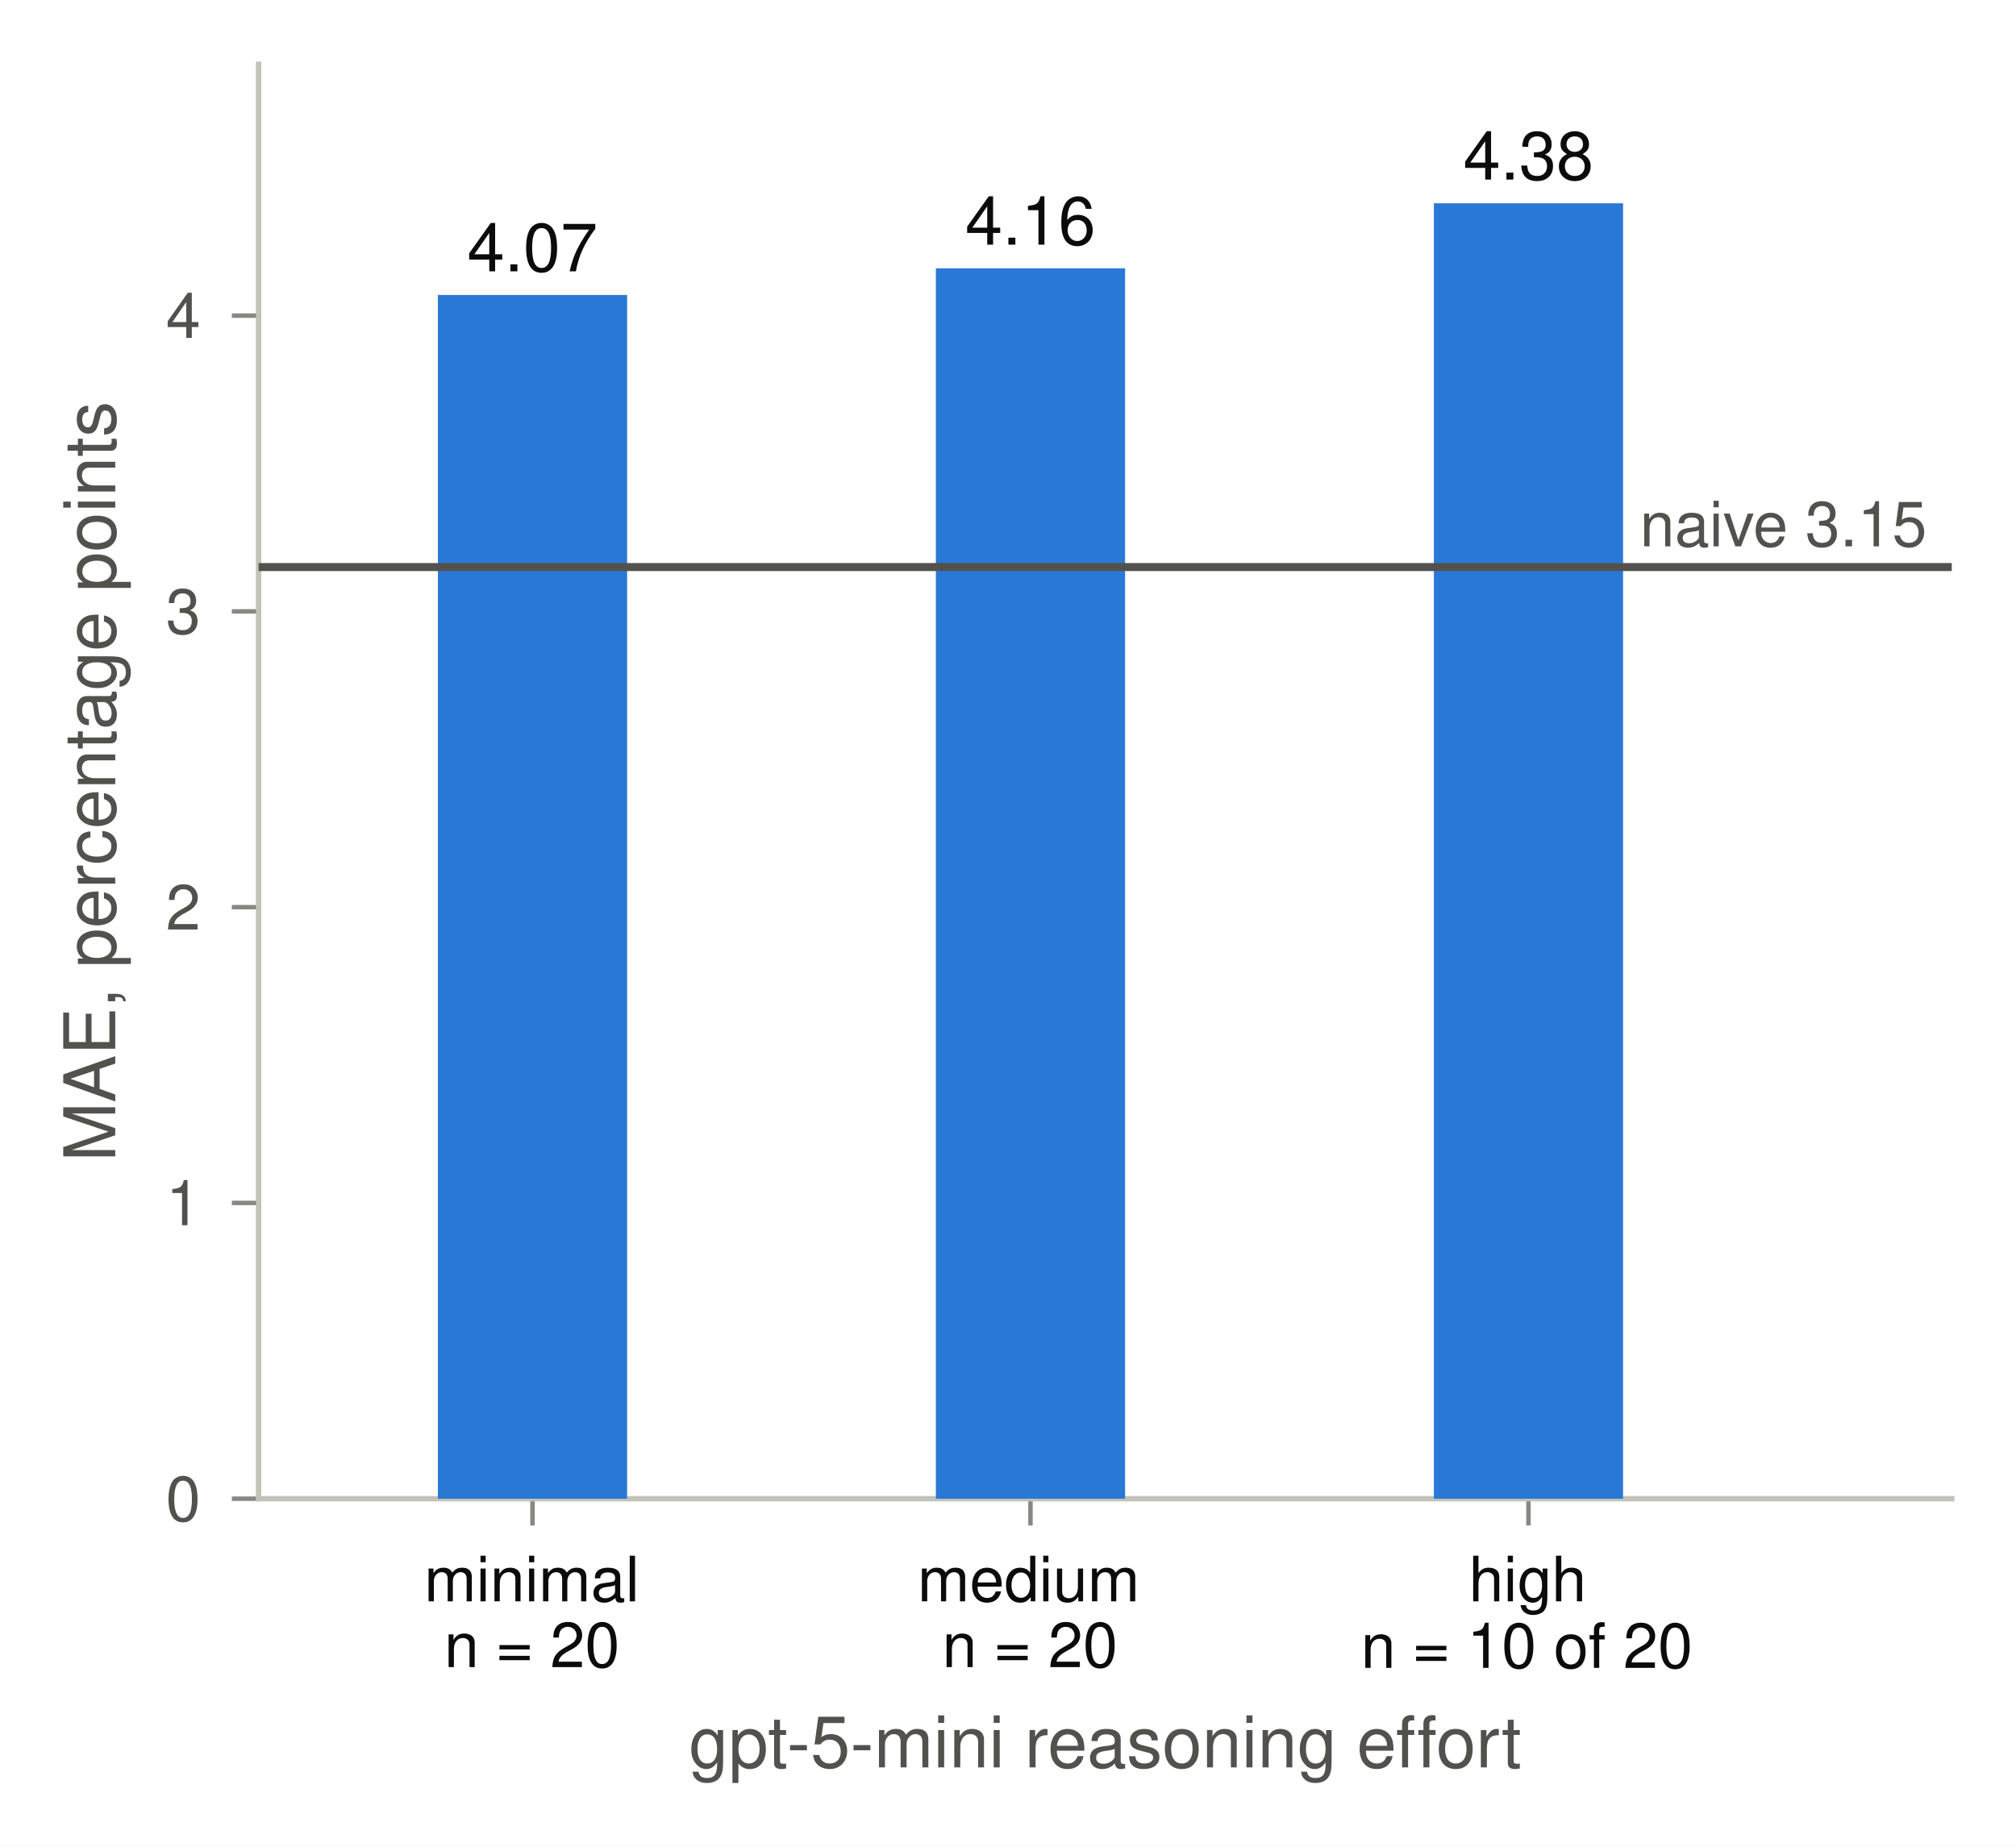
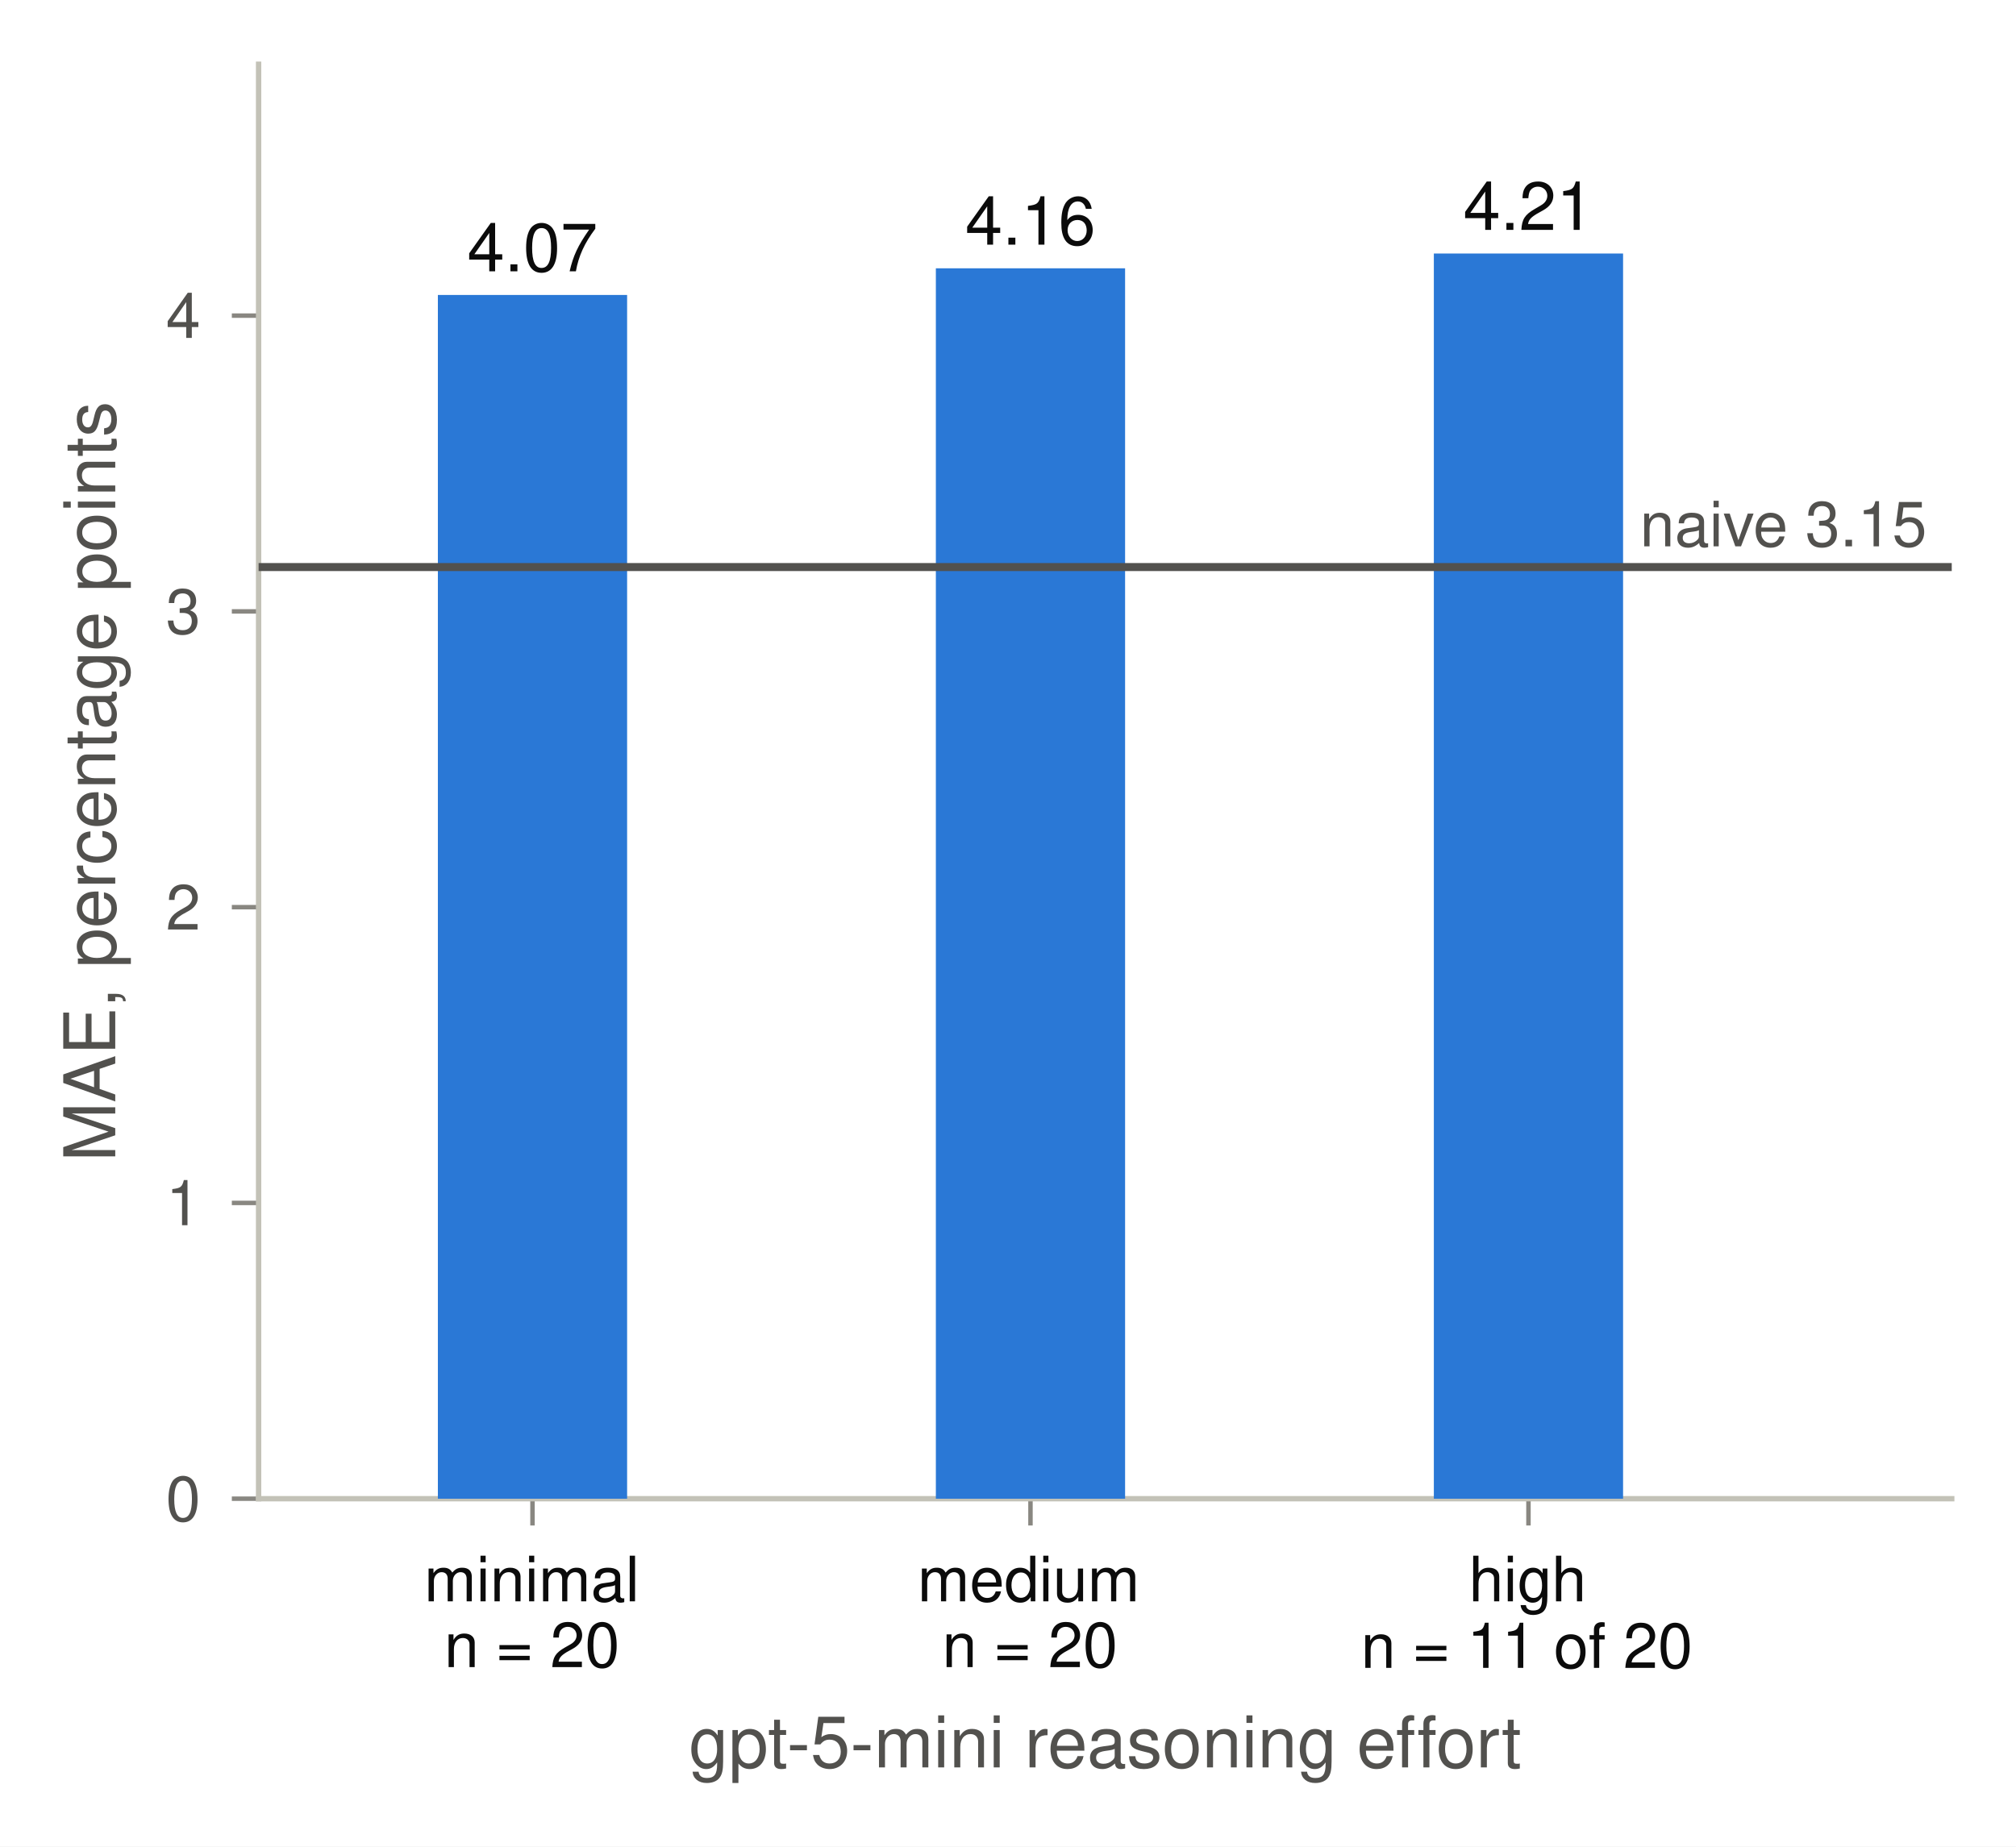
<svg xmlns="http://www.w3.org/2000/svg" xmlns:xlink="http://www.w3.org/1999/xlink" width="225.897pt" height="206.964pt" viewBox="0 0 225.897 206.964" version="1.1">
  <defs>
    <style type="text/css">*{stroke-linejoin: round; stroke-linecap: butt}</style>
  </defs>
  <g id="figure_1">
    <g id="patch_1">
      <path d="M 0 206.964  L 225.897 206.964  L 225.897 0  L 0 0  z " style="fill: #ffffff" />
    </g>
    <g id="axes_1">
      <g id="patch_2">
        <path d="M 28.977 167.976  L 218.697 167.976  L 218.697 7.2  L 28.977 7.2  z " style="fill: #ffffff" />
      </g>
      <g id="matplotlib.axis_1">
        <g id="xtick_1">
          <g id="line2d_1">
            <defs>
-               <path id="m0bd03a997d" d="M 0 0  L 0 3  " style="stroke: #898781; stroke-width: 0.5" />
+               <path id="m384e7f444e" d="M 0 0  L 0 3  " style="stroke: #898781; stroke-width: 0.5" />
            </defs>
            <g>
-               <use xlink:href="#m0bd03a997d" x="59.667" y="167.976" style="fill: #898781; stroke: #898781; stroke-width: 0.5" />
+               <use xlink:href="#m384e7f444e" x="59.667" y="167.976" style="fill: #898781; stroke: #898781; stroke-width: 0.5" />
            </g>
          </g>
          <g id="text_1">
            <text style="font-size: 7px; font-family: 'Helvetica Neue', 'Helvetica', 'Arial', 'DejaVu Sans'; fill: #0b0b0b" transform="translate(47.53906 179.4744)">minimal</text>
            <text style="font-size: 7px; font-family: 'Helvetica Neue', 'Helvetica', 'Arial', 'DejaVu Sans'; fill: #0b0b0b" transform="translate(49.78344 186.8518)">n = 20</text>
          </g>
        </g>
        <g id="xtick_2">
          <g id="line2d_2">
            <g>
-               <use xlink:href="#m0bd03a997d" x="115.467" y="167.976" style="fill: #898781; stroke: #898781; stroke-width: 0.5" />
+               <use xlink:href="#m384e7f444e" x="115.467" y="167.976" style="fill: #898781; stroke: #898781; stroke-width: 0.5" />
            </g>
          </g>
          <g id="text_2">
            <text style="font-size: 7px; font-family: 'Helvetica Neue', 'Helvetica', 'Arial', 'DejaVu Sans'; fill: #0b0b0b" transform="translate(102.8179 179.4744)">medium</text>
            <text style="font-size: 7px; font-family: 'Helvetica Neue', 'Helvetica', 'Arial', 'DejaVu Sans'; fill: #0b0b0b" transform="translate(105.5834 186.8518)">n = 20</text>
          </g>
        </g>
        <g id="xtick_3">
          <g id="line2d_3">
            <g>
-               <use xlink:href="#m0bd03a997d" x="171.267" y="167.976" style="fill: #898781; stroke: #898781; stroke-width: 0.5" />
+               <use xlink:href="#m384e7f444e" x="171.267" y="167.976" style="fill: #898781; stroke: #898781; stroke-width: 0.5" />
            </g>
          </g>
          <g id="text_3">
            <text style="font-size: 7px; font-family: 'Helvetica Neue', 'Helvetica', 'Arial', 'DejaVu Sans'; fill: #0b0b0b" transform="translate(164.5887 179.4744)">high</text>
-             <text style="font-size: 7px; font-family: 'Helvetica Neue', 'Helvetica', 'Arial', 'DejaVu Sans'; fill: #0b0b0b" transform="translate(152.5011 186.936)">n = 10 of 20</text>
+             <text style="font-size: 7px; font-family: 'Helvetica Neue', 'Helvetica', 'Arial', 'DejaVu Sans'; fill: #0b0b0b" transform="translate(152.5011 186.936)">n = 11 of 20</text>
          </g>
        </g>
        <g id="text_4">
          <text style="font-size: 8px; font-family: 'Helvetica Neue', 'Helvetica', 'Arial', 'DejaVu Sans'; text-anchor: middle; fill: #52514e" x="123.837" y="198.091" transform="rotate(-0 123.8366 198.0915)">gpt-5-mini reasoning effort</text>
        </g>
      </g>
      <g id="matplotlib.axis_2">
        <g id="ytick_1">
          <g id="line2d_4">
            <defs>
-               <path id="m96b491c141" d="M 0 0  L -3 0  " style="stroke: #898781; stroke-width: 0.5" />
+               <path id="m2d105db240" d="M 0 0  L -3 0  " style="stroke: #898781; stroke-width: 0.5" />
            </defs>
            <g>
-               <use xlink:href="#m96b491c141" x="28.977" y="167.976" style="fill: #898781; stroke: #898781; stroke-width: 0.5" />
+               <use xlink:href="#m2d105db240" x="28.977" y="167.976" style="fill: #898781; stroke: #898781; stroke-width: 0.5" />
            </g>
          </g>
          <g id="text_5">
            <text style="font-size: 7px; font-family: 'Helvetica Neue', 'Helvetica', 'Arial', 'DejaVu Sans'; text-anchor: end; fill: #52514e" x="22.477" y="170.475" transform="rotate(-0 22.47656 170.4752)">0</text>
          </g>
        </g>
        <g id="ytick_2">
          <g id="line2d_5">
            <g>
-               <use xlink:href="#m96b491c141" x="28.977" y="134.826" style="fill: #898781; stroke: #898781; stroke-width: 0.5" />
+               <use xlink:href="#m2d105db240" x="28.977" y="134.826" style="fill: #898781; stroke: #898781; stroke-width: 0.5" />
            </g>
          </g>
          <g id="text_6">
            <text style="font-size: 7px; font-family: 'Helvetica Neue', 'Helvetica', 'Arial', 'DejaVu Sans'; text-anchor: end; fill: #52514e" x="22.477" y="137.326" transform="rotate(-0 22.47656 137.3255)">1</text>
          </g>
        </g>
        <g id="ytick_3">
          <g id="line2d_6">
            <g>
-               <use xlink:href="#m96b491c141" x="28.977" y="101.677" style="fill: #898781; stroke: #898781; stroke-width: 0.5" />
+               <use xlink:href="#m2d105db240" x="28.977" y="101.677" style="fill: #898781; stroke: #898781; stroke-width: 0.5" />
            </g>
          </g>
          <g id="text_7">
            <text style="font-size: 7px; font-family: 'Helvetica Neue', 'Helvetica', 'Arial', 'DejaVu Sans'; text-anchor: end; fill: #52514e" x="22.477" y="104.176" transform="rotate(-0 22.47656 104.1758)">2</text>
          </g>
        </g>
        <g id="ytick_4">
          <g id="line2d_7">
            <g>
-               <use xlink:href="#m96b491c141" x="28.977" y="68.527" style="fill: #898781; stroke: #898781; stroke-width: 0.5" />
+               <use xlink:href="#m2d105db240" x="28.977" y="68.527" style="fill: #898781; stroke: #898781; stroke-width: 0.5" />
            </g>
          </g>
          <g id="text_8">
            <text style="font-size: 7px; font-family: 'Helvetica Neue', 'Helvetica', 'Arial', 'DejaVu Sans'; text-anchor: end; fill: #52514e" x="22.477" y="71.026" transform="rotate(-0 22.47656 71.02615)">3</text>
          </g>
        </g>
        <g id="ytick_5">
          <g id="line2d_8">
            <g>
-               <use xlink:href="#m96b491c141" x="28.977" y="35.377" style="fill: #898781; stroke: #898781; stroke-width: 0.5" />
+               <use xlink:href="#m2d105db240" x="28.977" y="35.377" style="fill: #898781; stroke: #898781; stroke-width: 0.5" />
            </g>
          </g>
          <g id="text_9">
            <text style="font-size: 7px; font-family: 'Helvetica Neue', 'Helvetica', 'Arial', 'DejaVu Sans'; text-anchor: end; fill: #52514e" x="22.477" y="37.876" transform="rotate(-0 22.47656 37.87646)">4</text>
          </g>
        </g>
        <g id="text_10">
          <text style="font-size: 8px; font-family: 'Helvetica Neue', 'Helvetica', 'Arial', 'DejaVu Sans'; text-anchor: middle; fill: #52514e" x="12.912" y="87.588" transform="rotate(-90 12.9125 87.588)">MAE, percentage points</text>
        </g>
      </g>
      <g id="patch_3">
        <path d="M 28.977 167.976  L 28.977 7.2  " style="fill: none; stroke: #c3c2b7; stroke-width: 0.6; stroke-linejoin: miter; stroke-linecap: square" />
      </g>
      <g id="patch_4">
        <path d="M 28.977 167.976  L 218.697 167.976  " style="fill: none; stroke: #c3c2b7; stroke-width: 0.6; stroke-linejoin: miter; stroke-linecap: square" />
      </g>
      <g id="patch_5">
-         <path d="M 49.065 167.976  L 70.269 167.976  L 70.269 33.057  L 49.065 33.057  z " clip-path="url(#pa24d993f9b)" style="fill: #2a78d6" />
+         <path d="M 49.065 167.976  L 70.269 167.976  L 70.269 33.057  L 49.065 33.057  z " clip-path="url(#p48d8109bd0)" style="fill: #2a78d6" />
      </g>
      <g id="patch_6">
-         <path d="M 104.865 167.976  L 126.069 167.976  L 126.069 30.073  L 104.865 30.073  z " clip-path="url(#pa24d993f9b)" style="fill: #2a78d6" />
+         <path d="M 104.865 167.976  L 126.069 167.976  L 126.069 30.073  L 104.865 30.073  z " clip-path="url(#p48d8109bd0)" style="fill: #2a78d6" />
      </g>
      <g id="patch_7">
-         <path d="M 160.665 167.976  L 181.869 167.976  L 181.869 22.78  L 160.665 22.78  z " clip-path="url(#pa24d993f9b)" style="fill: #2a78d6" />
+         <path d="M 160.665 167.976  L 181.869 167.976  L 181.869 28.416  L 160.665 28.416  z " clip-path="url(#p48d8109bd0)" style="fill: #2a78d6" />
      </g>
      <g id="text_11">
        <text style="font-size: 7.5px; font-family: 'Helvetica Neue', 'Helvetica', 'Arial', 'DejaVu Sans'; text-anchor: middle; fill: #0b0b0b" x="59.667" y="30.405" transform="rotate(-0 59.66656 30.40478)">4.07</text>
      </g>
      <g id="text_12">
        <text style="font-size: 7.5px; font-family: 'Helvetica Neue', 'Helvetica', 'Arial', 'DejaVu Sans'; text-anchor: middle; fill: #0b0b0b" x="115.467" y="27.421" transform="rotate(-0 115.4666 27.42131)">4.16</text>
      </g>
      <g id="text_13">
-         <text style="font-size: 7.5px; font-family: 'Helvetica Neue', 'Helvetica', 'Arial', 'DejaVu Sans'; text-anchor: middle; fill: #0b0b0b" x="171.267" y="20.128" transform="rotate(-0 171.2666 20.12838)">4.38</text>
+         <text style="font-size: 7.5px; font-family: 'Helvetica Neue', 'Helvetica', 'Arial', 'DejaVu Sans'; text-anchor: middle; fill: #0b0b0b" x="171.267" y="25.764" transform="rotate(-0 171.2666 25.76383)">4.21</text>
      </g>
      <g id="text_14">
        <text style="font-size: 7px; font-family: 'Helvetica Neue', 'Helvetica', 'Arial', 'DejaVu Sans'; text-anchor: end; fill: #52514e" x="215.907" y="61.234" transform="rotate(-0 215.9066 61.234)">naive 3.15</text>
      </g>
      <g id="line2d_9">
-         <path d="M 28.977 63.554  L 218.697 63.554  " clip-path="url(#pa24d993f9b)" style="fill: none; stroke: #52514e; stroke-width: 0.9; stroke-linecap: square" />
+         <path d="M 28.977 63.554  L 218.697 63.554  " clip-path="url(#p48d8109bd0)" style="fill: none; stroke: #52514e; stroke-width: 0.9; stroke-linecap: square" />
      </g>
    </g>
  </g>
  <defs>
-     <clipPath id="pa24d993f9b">
+     <clipPath id="p48d8109bd0">
      <rect x="28.977" y="7.2" width="189.72" height="160.776" />
    </clipPath>
  </defs>
</svg>
